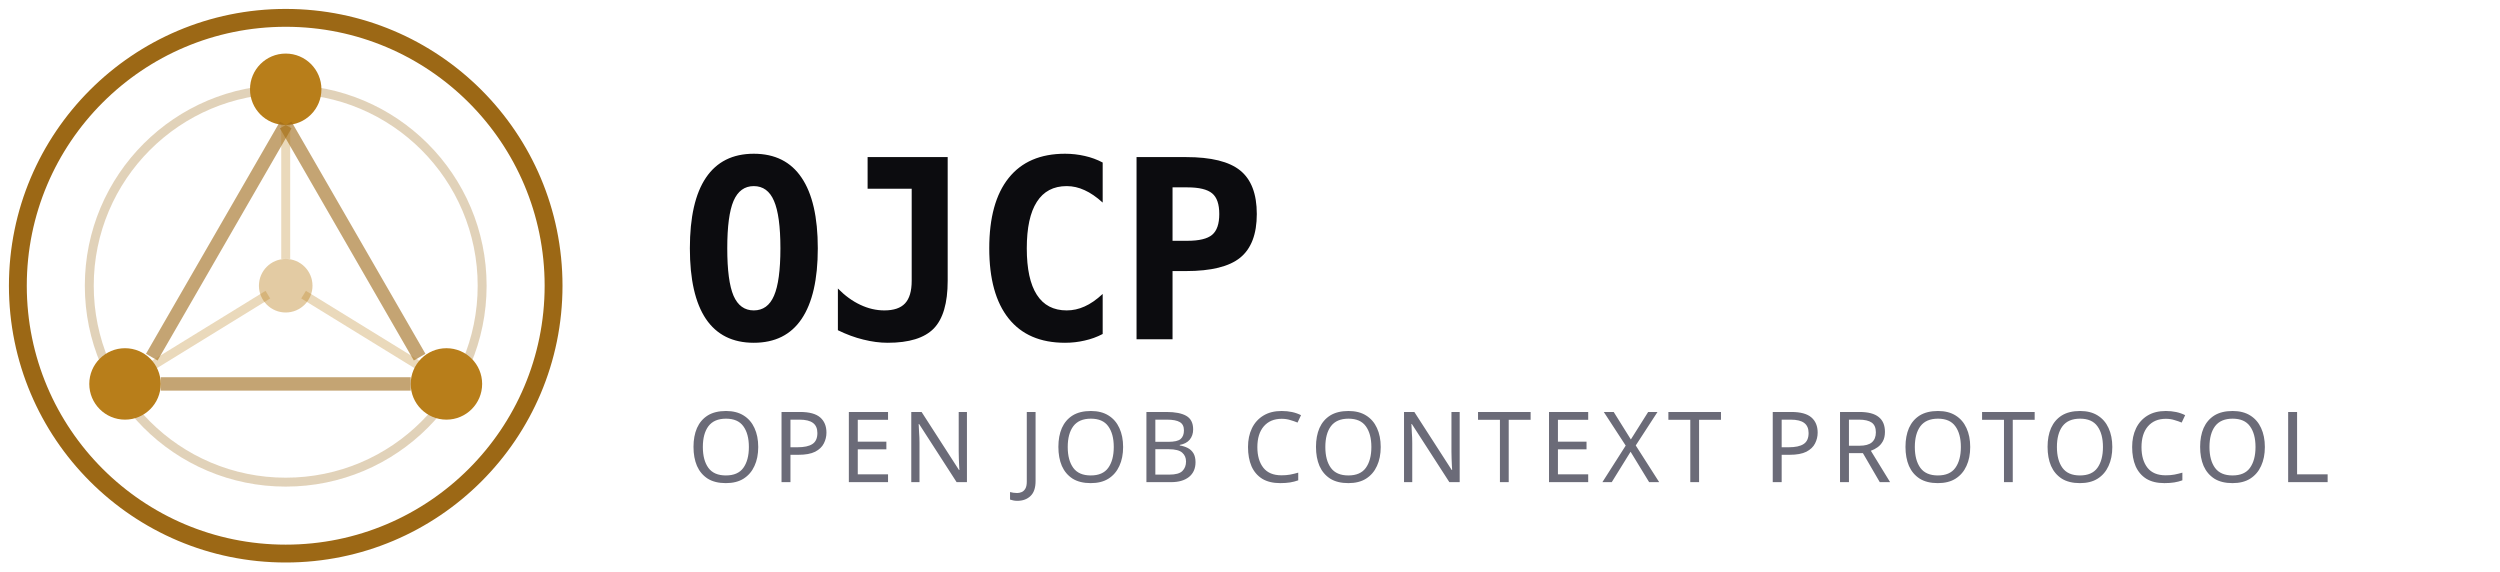
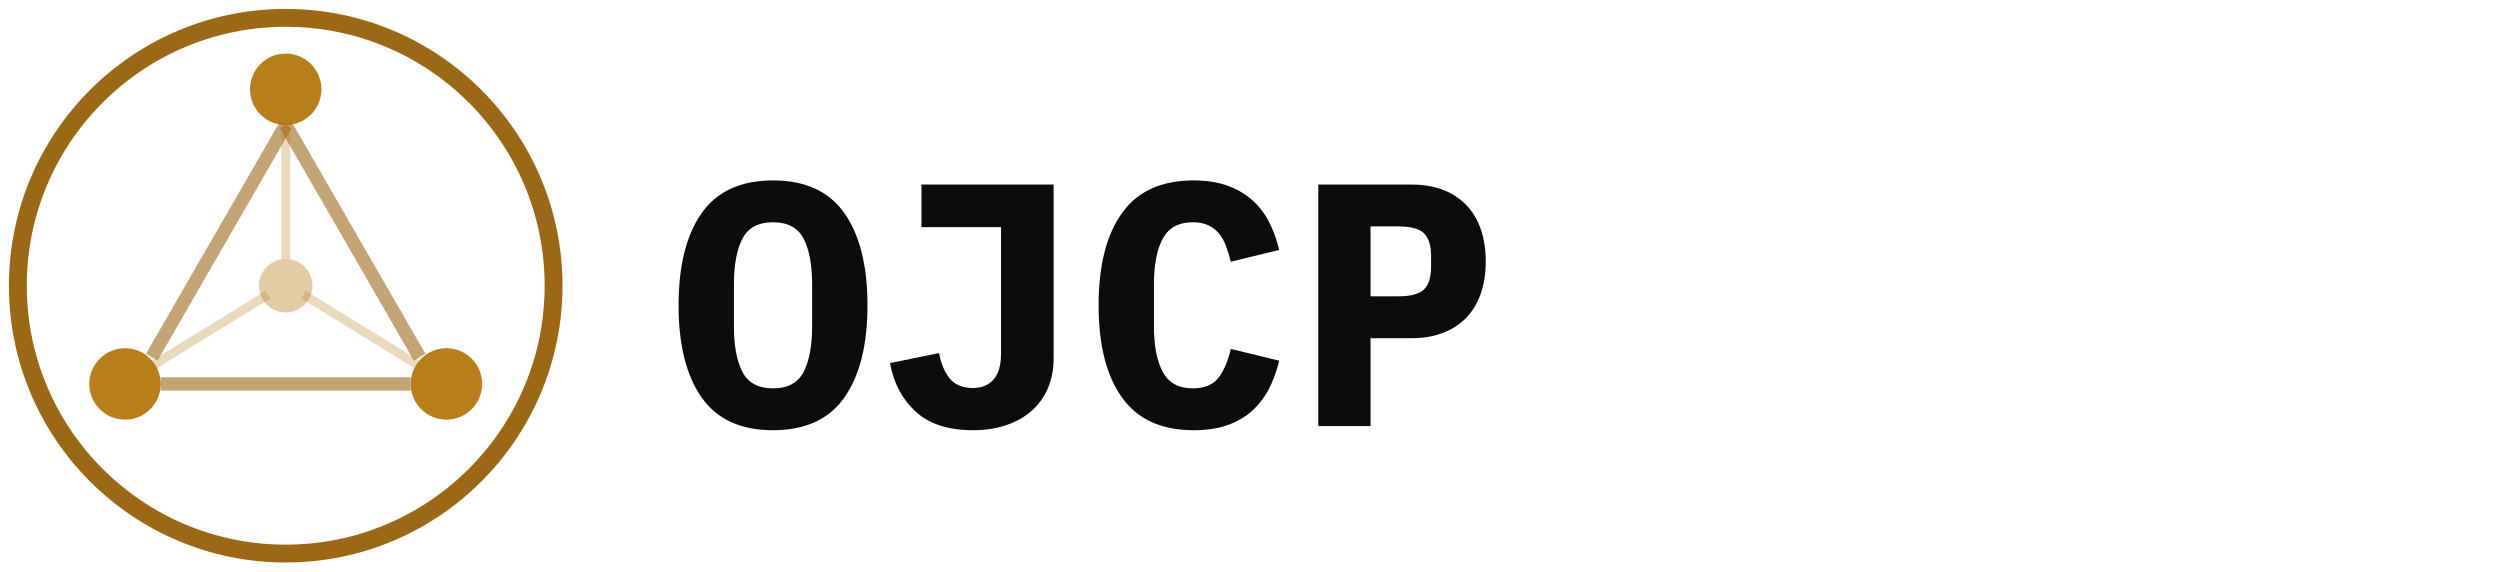
<svg xmlns="http://www.w3.org/2000/svg" width="280" height="64" viewBox="0 0 280 64" fill="none">
  <g transform="translate(0, 0)">
    <circle cx="32" cy="32" r="30" stroke="#9c6815" stroke-width="2" fill="none" />
-     <circle cx="32" cy="32" r="22" stroke="#9c6815" stroke-width="1" fill="none" opacity="0.3" />
    <circle cx="32" cy="10" r="4" fill="#b87e1a" />
    <circle cx="14" cy="43" r="4" fill="#b87e1a" />
    <circle cx="50" cy="43" r="4" fill="#b87e1a" />
    <line x1="32" y1="14" x2="17" y2="40" stroke="#9c6815" stroke-width="1.5" opacity="0.6" />
    <line x1="32" y1="14" x2="47" y2="40" stroke="#9c6815" stroke-width="1.5" opacity="0.6" />
    <line x1="18" y1="43" x2="46" y2="43" stroke="#9c6815" stroke-width="1.5" opacity="0.6" />
    <circle cx="32" cy="32" r="3" fill="#b87e1a" opacity="0.4" />
    <line x1="32" y1="14" x2="32" y2="29" stroke="#b87e1a" stroke-width="1" opacity="0.3" />
    <line x1="17" y1="41" x2="30" y2="33" stroke="#b87e1a" stroke-width="1" opacity="0.3" />
    <line x1="47" y1="41" x2="34" y2="33" stroke="#b87e1a" stroke-width="1" opacity="0.3" />
  </g>
-   <text x="76" y="38" font-family="'IBM Plex Mono', monospace" font-weight="700" font-size="28" fill="#0c0c0f" letter-spacing="-0.5">OJCP</text>
-   <text x="77" y="54" font-family="'IBM Plex Sans', sans-serif" font-weight="300" font-size="11" fill="#6b6b78" letter-spacing="0.08em">OPEN JOB CONTEXT PROTOCOL</text>
+   <g transform="translate(76, 8) scale(0.775)" fill="#0c0c0f">
+     <path d="M13.65 51.85Q6.65 51.85 3.32 47.10Q0 42.35 0 33.80Q0 25.25 3.32 20.50Q6.65 15.75 13.65 15.75Q20.65 15.75 23.98 20.50Q27.30 25.25 27.30 33.80Q27.30 42.35 23.98 47.10Q20.65 51.85 13.65 51.85M13.65 45.80Q16.85 45.80 18.07 43.42Q19.30 41.05 19.30 36.80L19.30 30.75Q19.30 26.55 18.07 24.17Q16.85 21.80 13.65 21.80Q10.45 21.80 9.23 24.17Q8 26.55 8 30.75L8 36.85Q8 41.05 9.23 43.42Q10.45 45.80 13.65 45.80ZM54.20 16.35L54.20 41.50Q54.20 43.85 53.38 45.77Q52.55 47.70 51.02 49.05Q49.50 50.40 47.35 51.12Q45.20 51.85 42.55 51.85Q37.20 51.85 34.27 49.17Q31.35 46.50 30.55 42.15L37.65 40.70Q38.05 42.95 39.17 44.35Q40.30 45.75 42.55 45.75Q44.45 45.75 45.52 44.52Q46.60 43.30 46.60 40.75L46.60 22.50L35.10 22.50L35.10 16.35L54.20 16.35ZM74.45 51.85Q67.45 51.85 64.08 47.12Q60.70 42.40 60.70 33.80Q60.70 25.20 64.08 20.47Q67.45 15.75 74.45 15.75Q77.15 15.75 79.22 16.47Q81.30 17.20 82.80 18.50Q84.30 19.80 85.28 21.65Q86.25 23.50 86.80 25.80L79.80 27.50Q79.50 26.25 79.10 25.20Q78.70 24.15 78.08 23.40Q77.45 22.65 76.53 22.22Q75.60 21.80 74.30 21.80Q71.25 21.80 69.97 24.17Q68.70 26.55 68.70 30.75L68.70 36.85Q68.70 41.05 69.97 43.42Q71.25 45.80 74.30 45.80Q76.90 45.80 78.08 44.20Q79.25 42.60 79.80 40.10L86.80 41.80Q86.25 44.10 85.28 45.95Q84.30 47.80 82.80 49.12Q81.30 50.45 79.22 51.15Q77.15 51.85 74.45 51.85ZM92.45 51.25L92.45 16.35L105.95 16.35Q108.50 16.35 110.50 17.12Q112.50 17.90 113.88 19.35Q115.25 20.80 115.95 22.85Q116.65 24.90 116.65 27.45Q116.65 30.00 115.95 32.05Q115.25 34.10 113.88 35.55Q112.50 37.00 110.50 37.77Q108.50 38.55 105.95 38.55L100 38.55L100 51.25L92.45 51.25M100 32.50L104.05 32.50Q106.70 32.50 107.73 31.50Q108.75 30.50 108.75 28.20L108.75 26.70Q108.75 24.40 107.73 23.40Q106.70 22.40 104.05 22.40L100 22.40L100 32.50Z" />
+   </g>
</svg>
